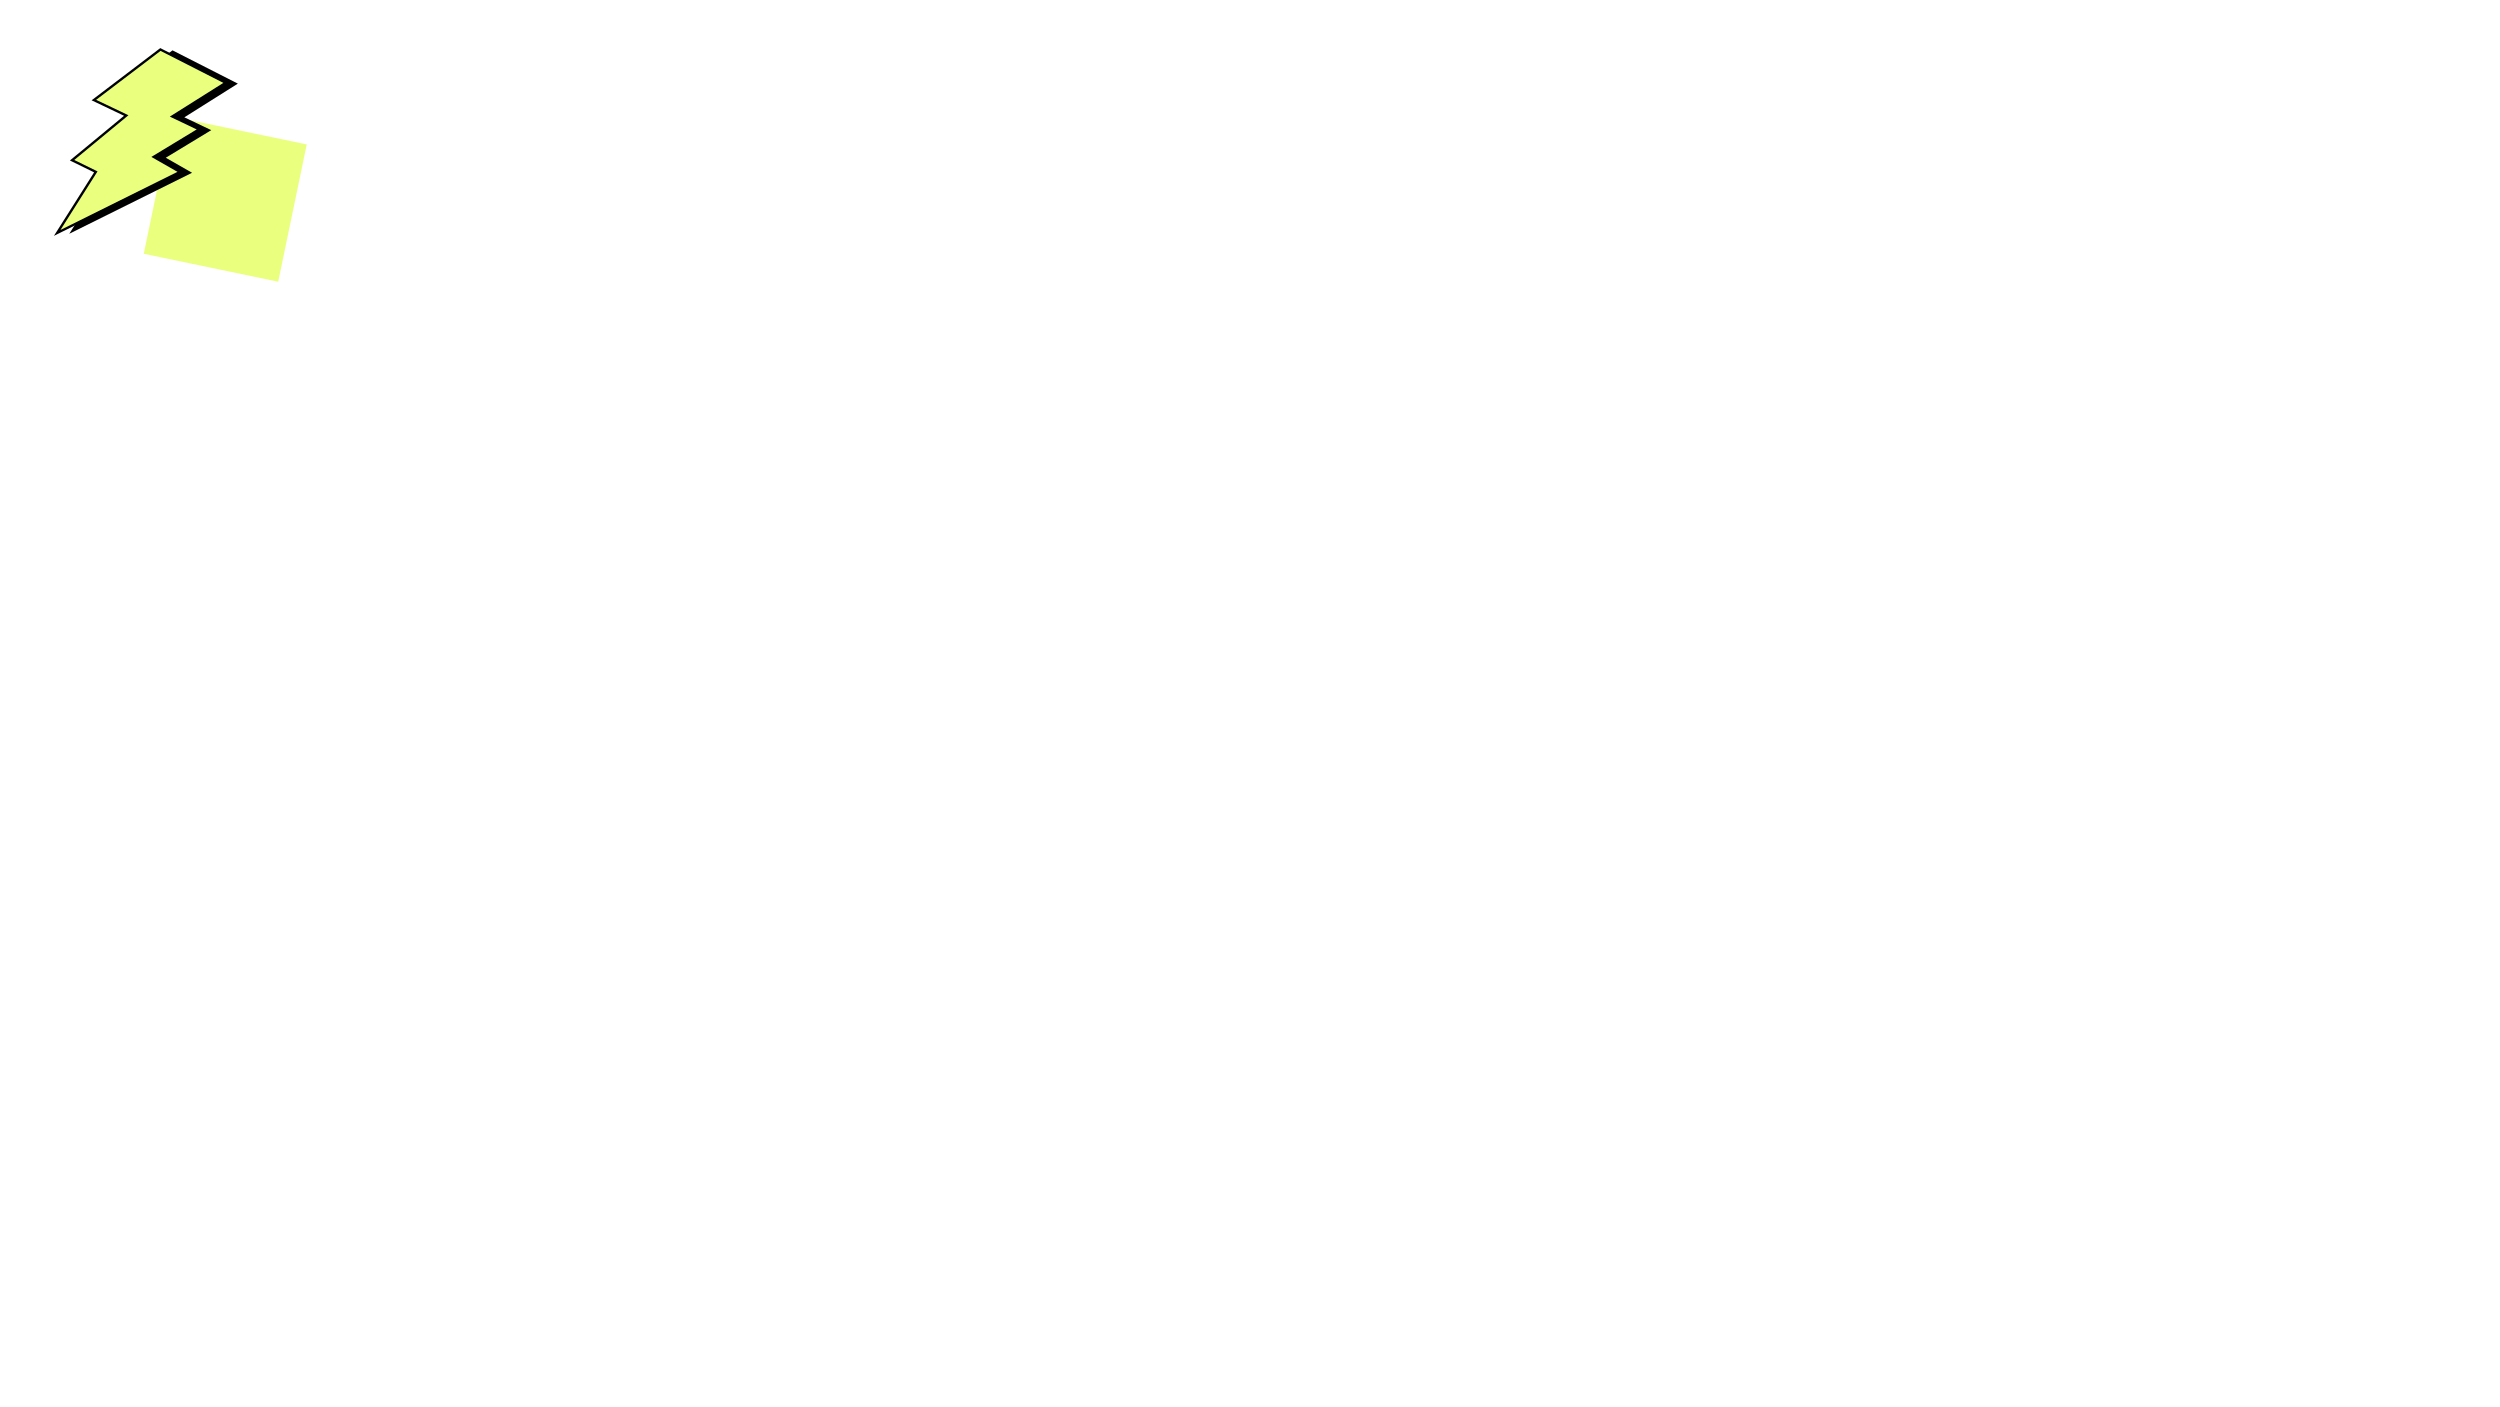
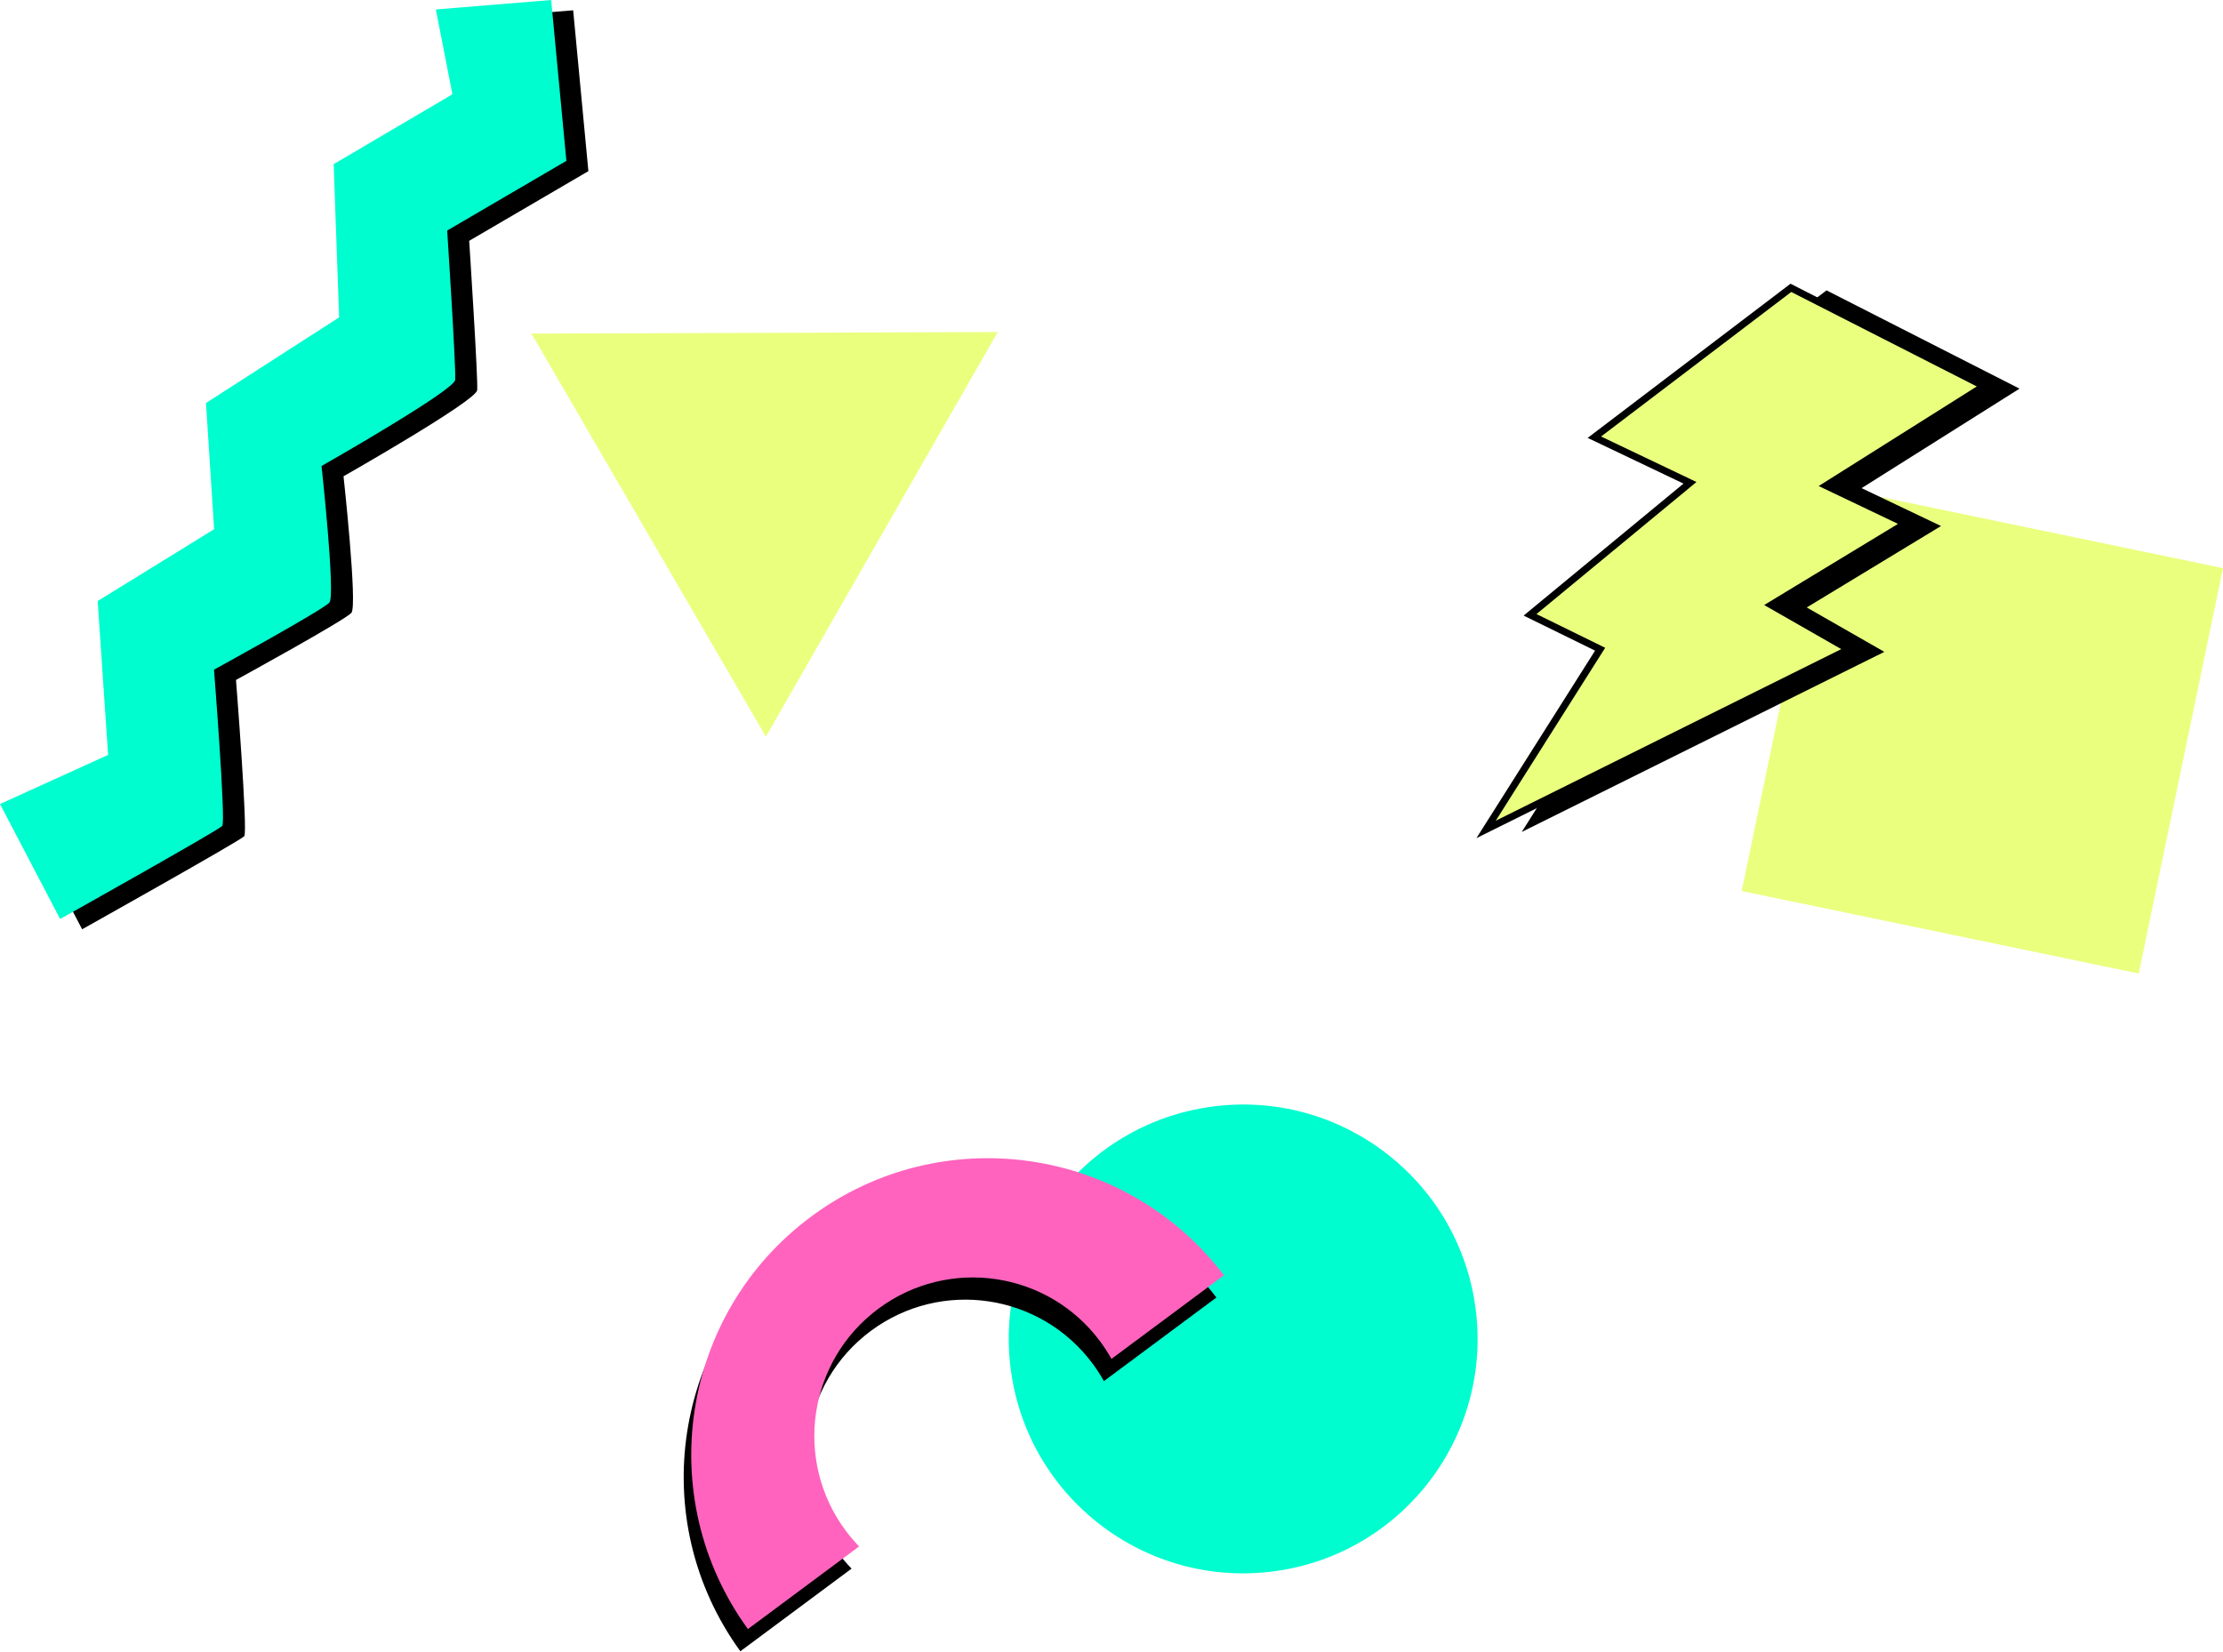
- <svg xmlns="http://www.w3.org/2000/svg" width="160mm" height="90mm" version="1.1" viewBox="0 0 160 90" id="svg102">
+ <svg xmlns="http://www.w3.org/2000/svg" id="svg102" viewBox="0 0 48.182 35.793" version="1.1" height="35.793mm" width="48.182mm">
  <defs id="defs106" />
-   <g id="g6" transform="matrix(0.2712456,-0.3198509,0.3198509,0.2712456,26.87451,-115.0315)">
-     <path id="path3" d="m -213.46,82.638 -2.522,6.213 c 0,0 8.793,3.279 9.089,3.279 0.297,0 5.883,-5.549 5.883,-5.549 0,0 6.008,2.305 6.505,2.305 0.497,0 5.118,-4.875 5.118,-4.875 0,0 7.405,2.708 7.863,2.389 0.458,-0.319 5.619,-5.307 5.619,-5.307 l 6.731,2.369 5.832,-5.977 -4.228,-4.23 -2.789,3.49 -6.723,-2.346 -5.858,5.337 -7.826,-2.385 -4.704,4.539 -6.723,-2.188 -5.717,5.554 z" />
-     <path fill="#00fdcf" d="m -213.79,81.427 -2.522,6.213 c 0,0 8.793,3.279 9.089,3.279 0.297,0 5.883,-5.549 5.883,-5.549 0,0 6.008,2.305 6.505,2.305 0.497,0 5.118,-4.875 5.118,-4.875 0,0 7.405,2.708 7.863,2.389 0.458,-0.319 5.619,-5.307 5.619,-5.307 l 6.731,2.369 5.832,-5.977 -4.228,-4.23 -2.789,3.49 -6.723,-2.346 -5.858,5.337 -7.826,-2.385 -4.704,4.539 -6.723,-2.188 -5.717,5.554 z" id="web-zig" />
+   <g style="fill:#ebff7f;fill-opacity:1" transform="matrix(-0.6813832,0.408848,-0.408848,-0.6813832,101.0326,-14.33618)" id="g1018-1-9">
+     <path style="fill:#ebff7f;fill-opacity:1;paint-order:stroke fill markers" fill="#ebff7f" d="m 110.559,34.687 -10.929,-6.509 11.102,-6.21 z" id="web-triangle" />
  </g>
-   <g transform="matrix(0.1676687,-0.8065483,0.8065483,0.1676687,-36.42888,30.75269)" id="g980-5">
-     <rect style="fill:#ebff7f;fill-opacity:1;paint-order:stroke fill markers" fill="#601e91" height="10.67" width="10.895" y="50.644" x="28.52" id="web-square-zig-5" />
+   <g transform="matrix(-0.1188201,-1.042544,1.042544,-0.1188201,-52.51884,58.36276)" id="g999">
+     <circle style="fill:#00fdcf;fill-opacity:1;paint-order:stroke fill markers" fill="#ff63be" r="4.842" cy="78.41" cx="19.206" id="web-circle" />
  </g>
-   <g id="g26" transform="matrix(0.5102557,0.2629434,-0.2629434,0.5102557,100.1941,-14.87777)">
-     <path id="path23" d="m -123.62,99.175 8.178,-0.039 -3.58,6.071 3.321,-0.102 -3.098,5.056 3.373,0.148 -9.056,12.317 0.71,-8.022 -2.946,0.058 3.084,-7.198 -3.998,0.123 z" />
-     <path stroke-width="0.265px" stroke="#000000" fill="#ebff7f" d="m -124.86,99.707 8.178,-0.039 -3.58,6.071 3.321,-0.102 -3.098,5.056 3.373,0.148 -9.056,12.317 0.71,-8.022 -2.946,0.058 3.084,-7.198 -3.998,0.123 z" id="web-thunder" />
+   <g transform="matrix(0.2712456,-0.3198509,0.3198509,0.2712456,31.9451,-73.03939)" id="g6">
+     <path d="m -213.46,82.638 -2.522,6.213 c 0,0 8.793,3.279 9.089,3.279 0.297,0 5.883,-5.549 5.883,-5.549 0,0 6.008,2.305 6.505,2.305 0.497,0 5.118,-4.875 5.118,-4.875 0,0 7.405,2.708 7.863,2.389 0.458,-0.319 5.619,-5.307 5.619,-5.307 l 6.731,2.369 5.832,-5.977 -4.228,-4.23 -2.789,3.49 -6.723,-2.346 -5.858,5.337 -7.826,-2.385 -4.704,4.539 -6.723,-2.188 -5.717,5.554 z" id="path3" />
+     <path id="web-zig" d="m -213.79,81.427 -2.522,6.213 c 0,0 8.793,3.279 9.089,3.279 0.297,0 5.883,-5.549 5.883,-5.549 0,0 6.008,2.305 6.505,2.305 0.497,0 5.118,-4.875 5.118,-4.875 0,0 7.405,2.708 7.863,2.389 0.458,-0.319 5.619,-5.307 5.619,-5.307 l 6.731,2.369 5.832,-5.977 -4.228,-4.23 -2.789,3.49 -6.723,-2.346 -5.858,5.337 -7.826,-2.385 -4.704,4.539 -6.723,-2.188 -5.717,5.554 z" fill="#00fdcf" />
  </g>
-   <g id="g34" transform="matrix(0.270747,0.2288699,-0.2288699,0.270747,47.98992,-12.35679)">
-     <path id="path31" style="paint-order:stroke fill markers" d="m -105.54,90.859 a 18.131,18.131 0 0 0 -18.13,17.936 h 8.471 a 9.694,9.694 0 0 1 -0.084,-1.269 9.694,9.694 0 0 1 9.694,-9.694 9.694,9.694 0 0 1 9.694,9.694 9.694,9.694 0 0 1 -0.084,1.269 h 8.568 a 18.131,18.131 0 0 0 -18.13,-17.936 z" />
-     <path style="paint-order:stroke fill markers" fill="#ff63be" d="m -104.36,90.045 a 18.131,18.131 0 0 0 -18.13,17.936 h 8.471 a 9.694,9.694 0 0 1 -0.084,-1.269 9.694,9.694 0 0 1 9.694,-9.694 9.694,9.694 0 0 1 9.694,9.694 9.694,9.694 0 0 1 -0.084,1.269 h 8.568 a 18.131,18.131 0 0 0 -18.13,-17.936 z" id="web-semi" />
+   <g id="g980-5" transform="matrix(0.1676687,-0.8065483,0.8065483,0.1676687,-7.879081,33.82489)">
+     <rect id="web-square" x="28.52" y="50.644" width="10.895" height="10.67" fill="#601e91" style="fill:#ebff7f;fill-opacity:1;paint-order:stroke fill markers" />
  </g>
-   <g id="g1018-1-9" transform="matrix(-0.6813832,0.408848,-0.408848,-0.6813832,83.8978,-21.73264)" style="fill:#00fdcf;fill-opacity:1">
-     <path id="web-triangle-semi-70-6" d="m 89.911,85.045 -10.929,-6.509 11.102,-6.21 z" fill="#ebff7f" style="fill:#00fdcf;fill-opacity:1;paint-order:stroke fill markers" />
+   <g transform="matrix(0.5102557,0.2629434,-0.2629434,0.5102557,128.7439,-11.80557)" id="g26">
+     <path d="m -123.62,99.175 8.178,-0.039 -3.58,6.071 3.321,-0.102 -3.098,5.056 3.373,0.148 -9.056,12.317 0.71,-8.022 -2.946,0.058 3.084,-7.198 -3.998,0.123 z" id="path23" />
+     <path id="web-thunder" d="m -124.86,99.707 8.178,-0.039 -3.58,6.071 3.321,-0.102 -3.098,5.056 3.373,0.148 -9.056,12.317 0.71,-8.022 -2.946,0.058 3.084,-7.198 -3.998,0.123 z" fill="#ebff7f" stroke="#000000" stroke-width="0.265px" />
  </g>
-   <g id="g999" transform="matrix(-0.1188201,-1.042544,1.042544,-0.1188201,-67.64783,11.84359)">
-     <circle id="web-circle-thunder" cx="19.206" cy="78.41" r="4.842" fill="#ff63be" style="paint-order:stroke fill markers" />
+   <g transform="matrix(0.2845465,-0.2114678,0.2114678,0.2845465,28.2301,-21.31665)" id="g34">
+     <path d="m -105.54,90.859 a 18.131,18.131 0 0 0 -18.13,17.936 h 8.471 a 9.694,9.694 0 0 1 -0.084,-1.269 9.694,9.694 0 0 1 9.694,-9.694 9.694,9.694 0 0 1 9.694,9.694 9.694,9.694 0 0 1 -0.084,1.269 h 8.568 a 18.131,18.131 0 0 0 -18.13,-17.936 z" style="paint-order:stroke fill markers" id="path31" />
+     <path id="web-semi" d="m -104.36,90.045 a 18.131,18.131 0 0 0 -18.13,17.936 h 8.471 a 9.694,9.694 0 0 1 -0.084,-1.269 9.694,9.694 0 0 1 9.694,-9.694 9.694,9.694 0 0 1 9.694,9.694 9.694,9.694 0 0 1 -0.084,1.269 h 8.568 a 18.131,18.131 0 0 0 -18.13,-17.936 z" fill="#ff63be" style="paint-order:stroke fill markers" />
  </g>
</svg>
